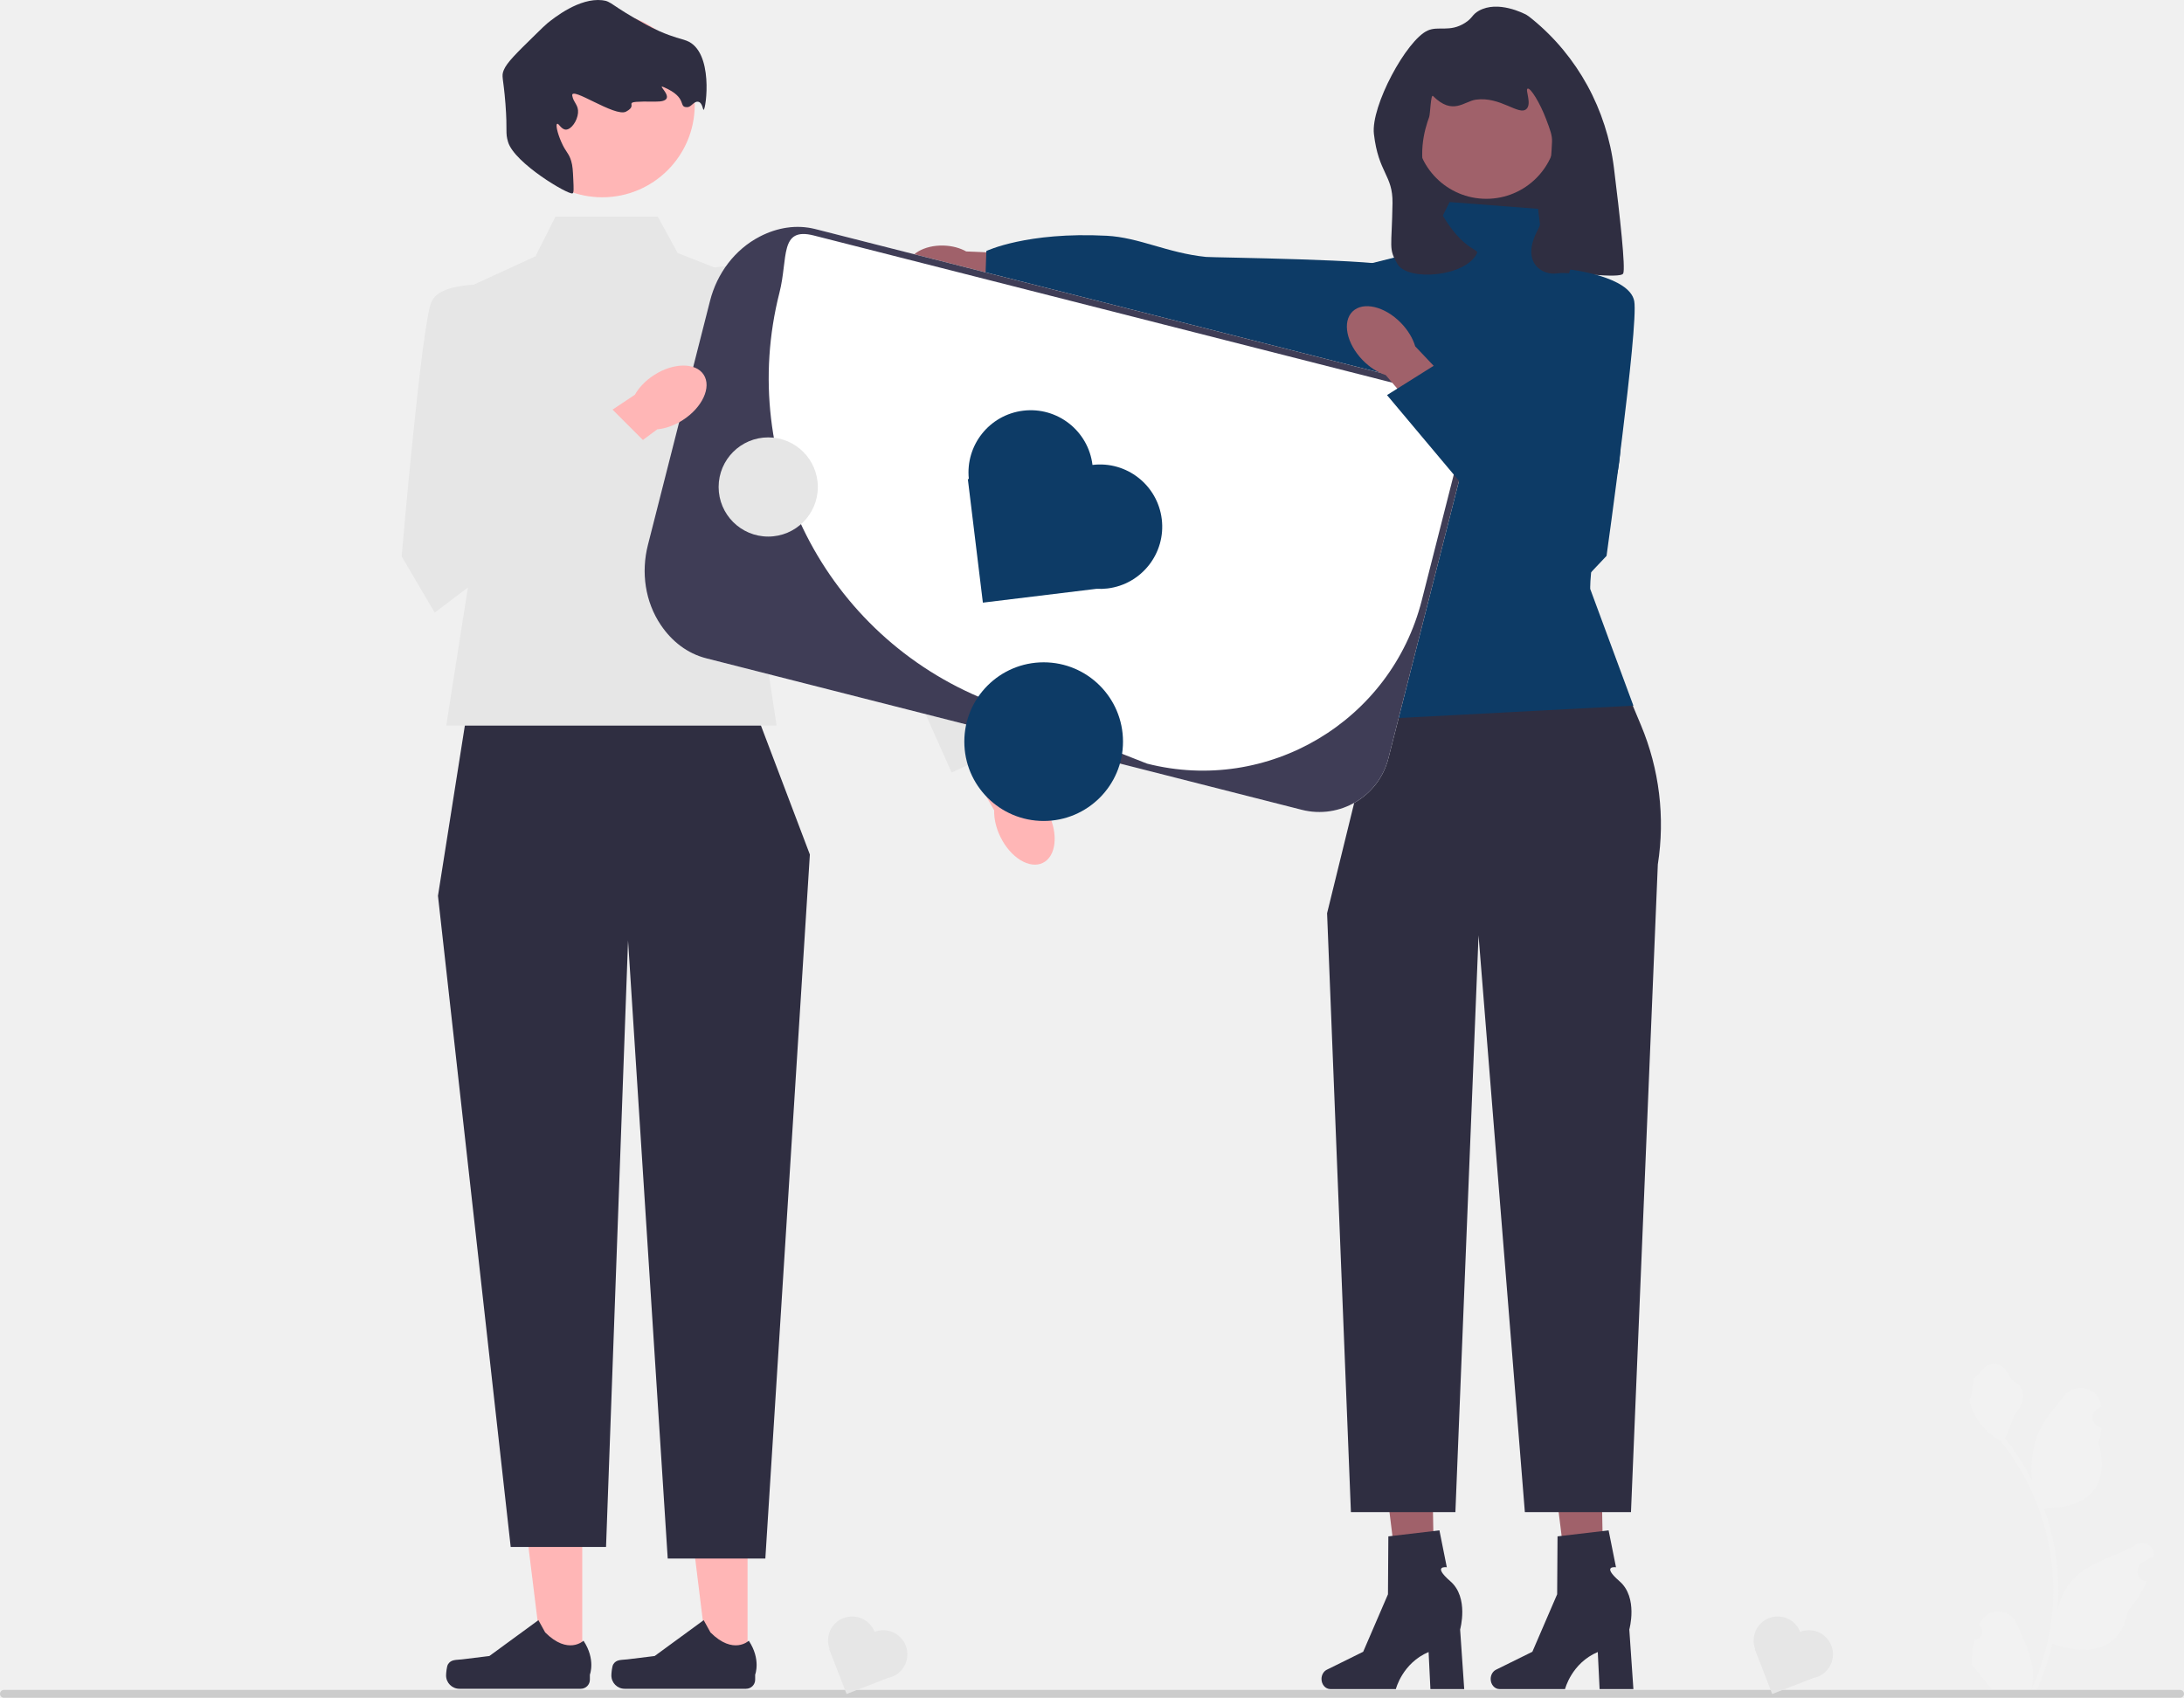
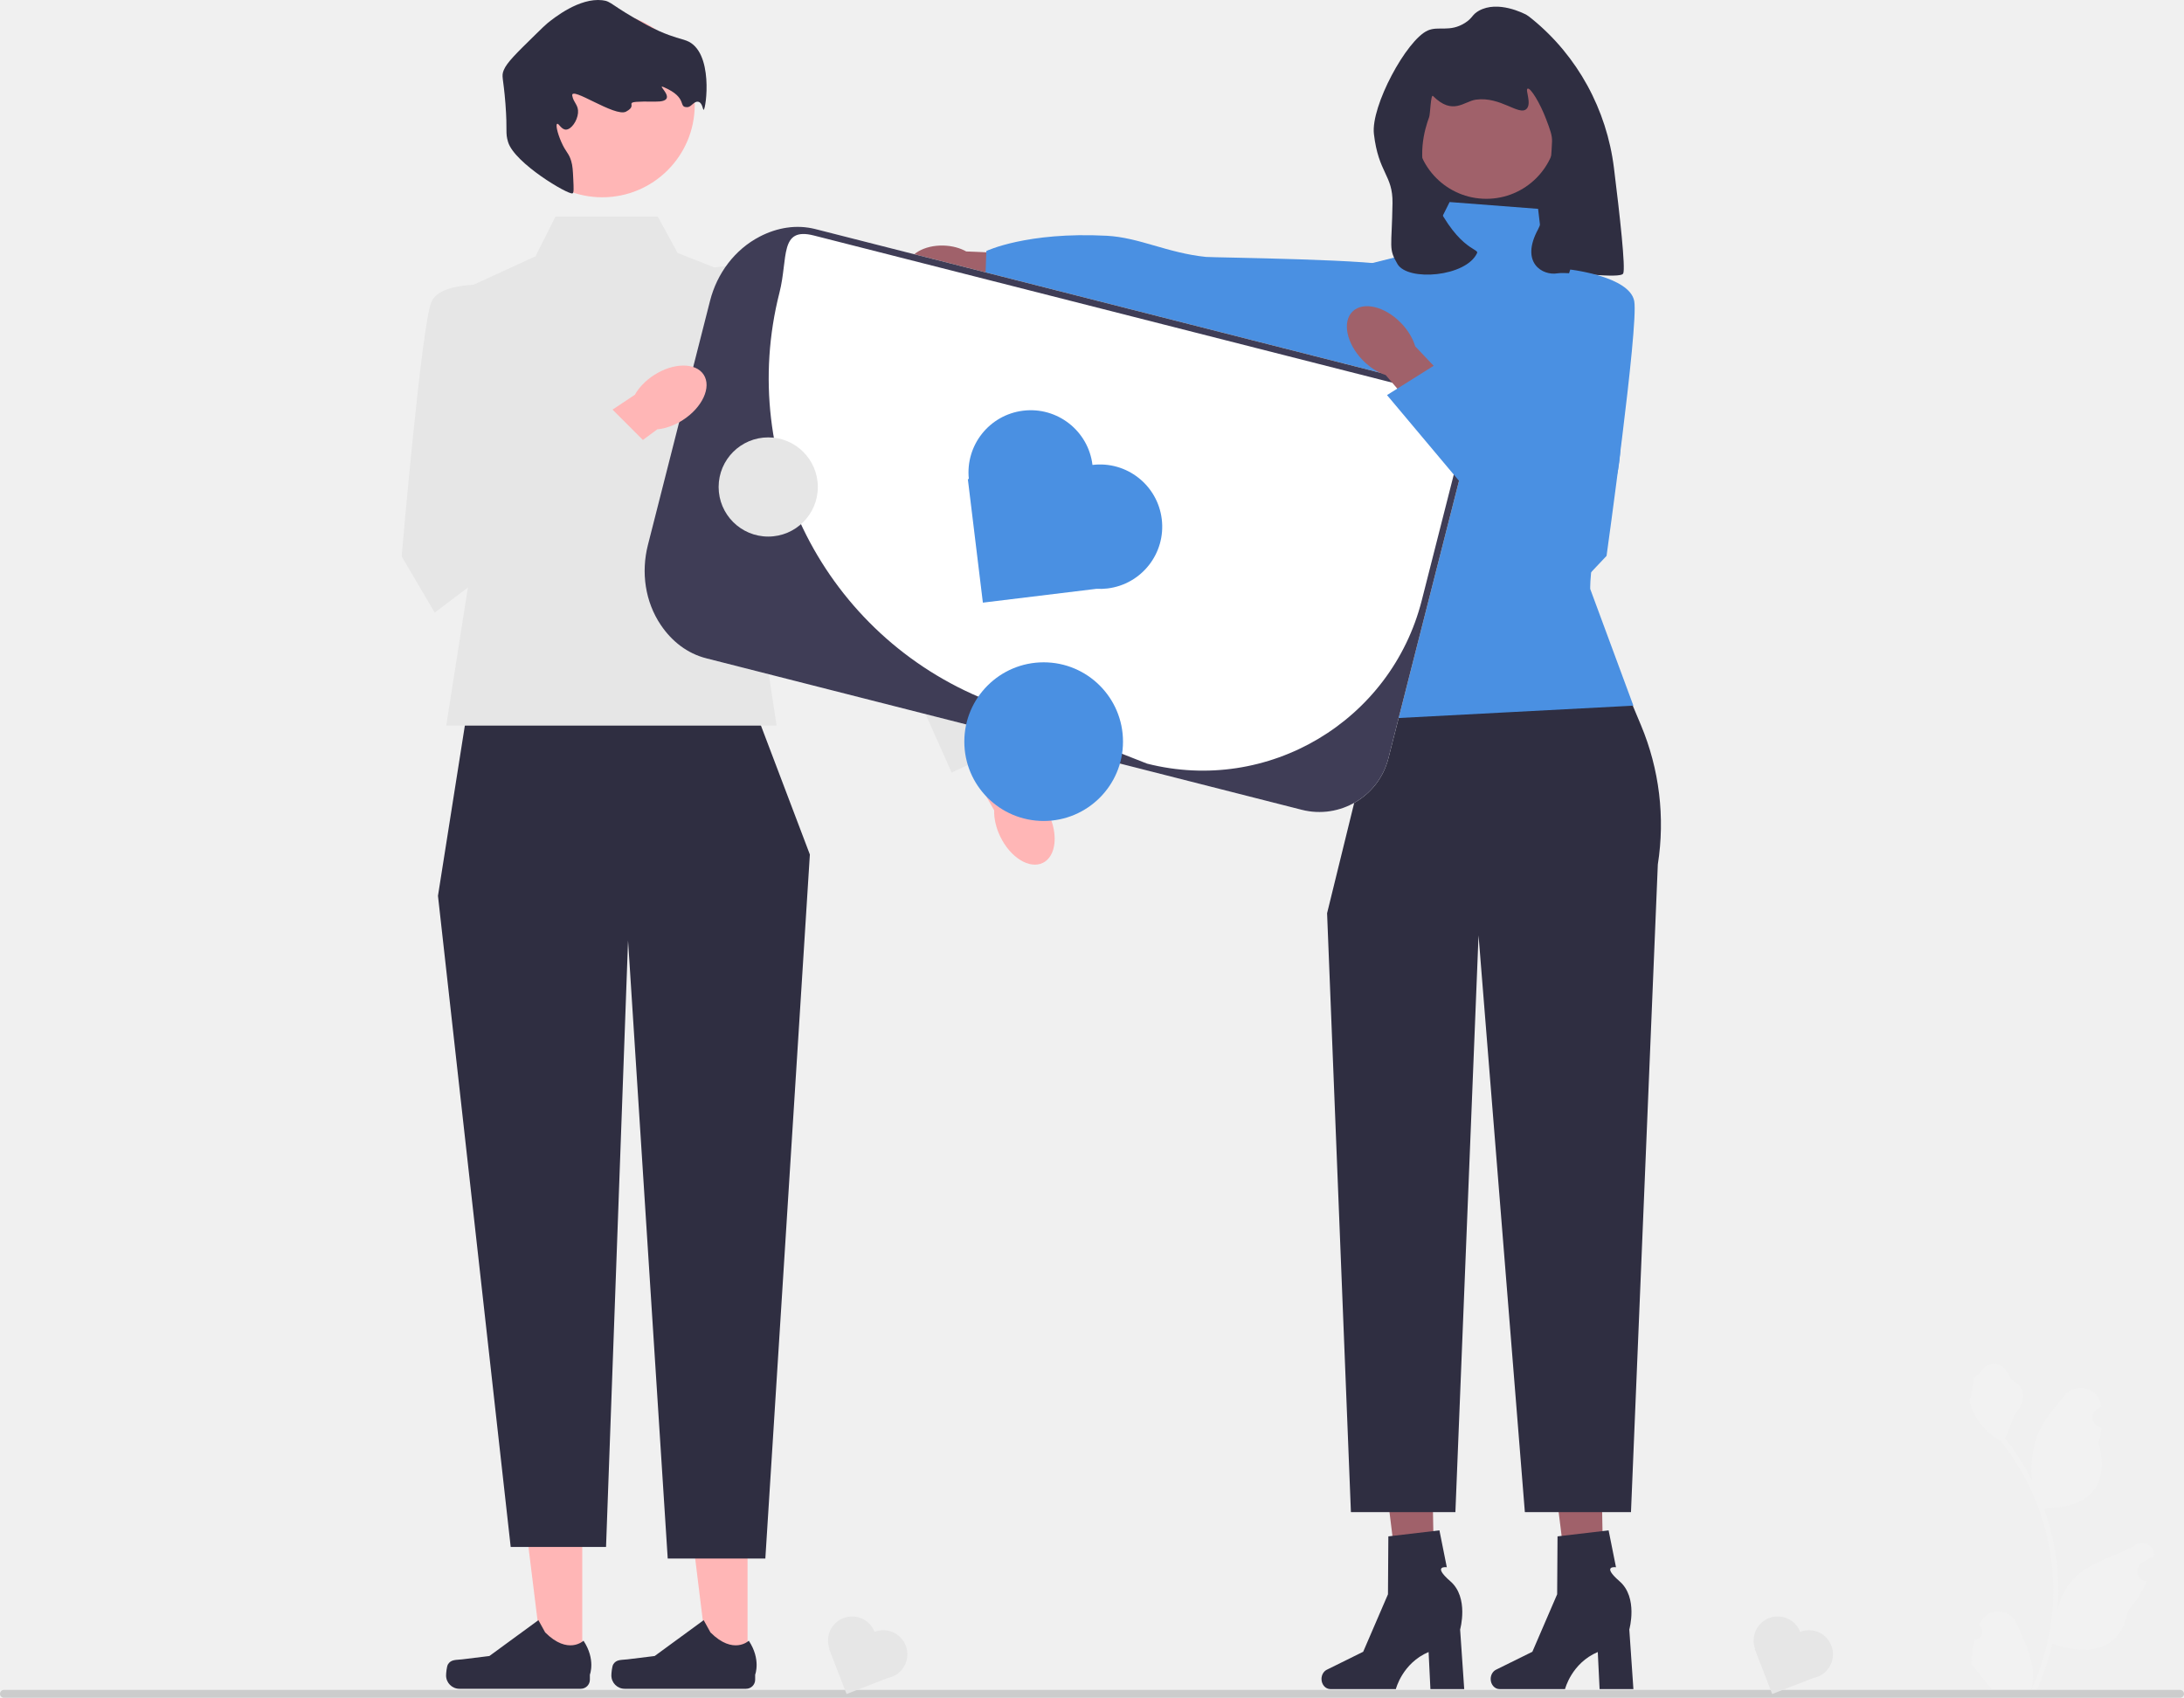
<svg xmlns="http://www.w3.org/2000/svg" width="660.67" height="513.668" viewBox="0 0 660.67 513.668">
  <polygon points="476.607 95.103 428.219 95.103 428.219 17.887 476.607 33.33 476.607 95.103" fill="#2f2e41" />
  <g>
    <polygon points="485.198 487.151 475.212 487.387 469.646 442.524 484.382 442.175 485.198 487.151" fill="#a0616a" />
    <path d="M450.938,507.984h0c0,1.687,1.197,3.054,2.674,3.054h19.821s1.951-7.841,9.903-11.215l.549,11.215h10.225l-1.239-18.033s2.735-9.648-2.945-14.579c-5.681-4.932-1.08-4.245-1.08-4.245l-2.235-11.161-15.451,1.817-.114,17.52-7.498,17.391-10.998,5.433c-.979,.484-1.613,1.585-1.613,2.804l-0,0,0,0Z" fill="#2f2e41" />
  </g>
  <g>
    <polygon points="434.02 487.151 424.034 487.387 418.468 442.524 433.204 442.175 434.02 487.151" fill="#a0616a" />
    <path d="M399.76,507.984h0c0,1.687,1.197,3.054,2.674,3.054h19.821s1.951-7.841,9.903-11.215l.549,11.215h10.225l-1.239-18.033s2.735-9.648-2.945-14.579c-5.681-4.932-1.08-4.245-1.08-4.245l-2.235-11.161-15.451,1.817-.114,17.52-7.498,17.391-10.998,5.433c-.979,.484-1.613,1.585-1.613,2.804l-0,0,0,0Z" fill="#2f2e41" />
  </g>
  <path d="M479.696,179.525l-63.832,38.093-14.414,58.684,7.207,181.2h31.608l7-174.508,14.012,174.508h32.102l8.12-195.966c2.236-14.242,.471-28.824-5.097-42.121l-16.706-39.89v0Z" fill="#2f2e41" />
-   <path d="M465.282,63.187l-26.768-2.059-7.207,14.414-20.591,5.148-5.148,63.832c10.183,26.458,16.576,51.741,10.295,73.098l78.245-4.118-13.064-35.325s-.32-13.064,6.887-30.566-4.118-62.802-4.118-62.802l-16.473-4.118-2.059-17.502h0Z" fill="#0d3b66" />
+   <path d="M465.282,63.187l-26.768-2.059-7.207,14.414-20.591,5.148-5.148,63.832c10.183,26.458,16.576,51.741,10.295,73.098l78.245-4.118-13.064-35.325s-.32-13.064,6.887-30.566-4.118-62.802-4.118-62.802l-16.473-4.118-2.059-17.502h0Z" fill="#4a90e2" />
  <g>
    <path d="M285.045,88.017c2.606,.081,5.015-.434,6.91-1.356l24.781,2.338,.767-11.825-25.221-1.098c-1.834-1.037-4.206-1.7-6.812-1.781-5.954-.184-10.877,2.738-10.994,6.527s4.614,7.011,10.569,7.195h0Z" fill="#a0616a" />
-     <path d="M431.638,124.115s-.875-37.669-9.137-43.323c-3.407-2.332-55.798-2.861-57.707-3.059-11.771-1.22-20.146-5.893-30.057-6.405-24.151-1.248-36.361,4.613-36.361,4.613l-.426,12.094,133.688,36.081h0Z" fill="#0d3b66" />
+     <path d="M431.638,124.115s-.875-37.669-9.137-43.323c-3.407-2.332-55.798-2.861-57.707-3.059-11.771-1.22-20.146-5.893-30.057-6.405-24.151-1.248-36.361,4.613-36.361,4.613l-.426,12.094,133.688,36.081h0Z" fill="#4a90e2" />
  </g>
  <circle id="b" cx="449.618" cy="38.778" r="21.374" fill="#a0616a" />
  <path d="M443.135,6.95c-4.597,2.898-7.964,.823-11.248,2.285-6.416,2.856-17.248,22.913-16.271,31.31,1.383,11.893,5.755,12.382,5.624,20.915-.209,13.701-1.298,13.644,1.508,18.428,3.121,5.321,20.797,3.876,24.078-3.339,.647-1.424-6.544-.864-14.489-19.539-3.987-9.371-1.37-17.911,0-21.62,.321-.869,.467-7.034,1.151-6.35,6,6,9.363,1.614,12.986,1.111,7.435-1.033,13.035,4.966,15.291,2.812,1.679-1.603-.463-5.84,.351-6.151,.868-.332,3.742,4.316,5.624,9.315,1.214,3.224,1.82,4.836,1.758,6.679-.194,5.691-1.645,21.826-4.216,26.56-5.552,10.224,1.439,14.081,5.798,13.336,3.521-.602,19.089,1.769,19.941,.048,.759-1.533-.975-17.299-2.797-31.956-2.19-17.617-10.967-33.806-24.728-45.021-.807-.658-1.409-1.109-1.731-1.281-.762-.408-8.621-4.489-14.412-1.23-2.132,1.2-1.785,2.157-4.218,3.691l-0-0Z" fill="#2f2e41" />
  <g>
    <polygon points="176.137 503.837 164.278 503.836 158.636 458.093 176.139 458.094 176.137 503.837" fill="#ffb6b6" />
    <path d="M135.506,503.568h0c-.369,.622-.564,2.629-.564,3.352h0c0,2.223,1.802,4.025,4.025,4.025h36.726c1.516,0,2.746-1.229,2.746-2.746v-1.529s1.817-4.596-1.924-10.26c0,0-4.649,4.435-11.596-2.512l-2.049-3.711-14.829,10.845-8.219,1.012c-1.798,.221-3.392-.034-4.317,1.523h-0Z" fill="#2f2e41" />
  </g>
  <g>
    <polygon points="226.137 503.837 214.278 503.836 208.636 458.093 226.139 458.094 226.137 503.837" fill="#ffb6b6" />
    <path d="M185.506,503.568h0c-.369,.622-.564,2.629-.564,3.352h0c0,2.223,1.802,4.025,4.025,4.025h36.726c1.516,0,2.746-1.229,2.746-2.746v-1.529s1.817-4.596-1.924-10.26c0,0-4.649,4.435-11.596-2.512l-2.049-3.711-14.829,10.845-8.219,1.012c-1.798,.221-3.392-.034-4.317,1.523h-0Z" fill="#2f2e41" />
  </g>
  <polygon points="228.488 215.039 141.488 214.039 132.488 271.039 154.488 468.039 183.331 468.039 189.988 284.539 201.988 471.539 231.52 471.539 244.988 258.539 228.488 215.039" fill="#2f2e41" />
  <g>
    <path d="M597.321,495.981c2.066,.129,3.208-2.437,1.645-3.933l-.156-.618c.02-.05,.041-.099,.062-.148,2.089-4.982,9.17-4.947,11.241,.042,1.839,4.428,4.179,8.864,4.756,13.546,.258,2.067,.142,4.172-.316,6.2,4.308-9.411,6.575-19.687,6.575-30.021,0-2.597-.142-5.193-.433-7.783-.239-2.119-.568-4.224-.995-6.31-2.306-11.277-7.299-22.018-14.5-30.99-3.462-1.892-6.349-4.851-8.093-8.397-.626-1.279-1.117-2.655-1.35-4.056,.394,.052,1.486-5.949,1.188-6.317,.549-.833,1.532-1.247,2.131-2.06,2.982-4.043,7.091-3.337,9.236,2.157,4.582,2.313,4.627,6.148,1.815,9.837-1.789,2.347-2.035,5.522-3.604,8.035,.162,.207,.329,.407,.491,.614,2.961,3.798,5.522,7.88,7.681,12.169-.61-4.766,.291-10.508,1.826-14.21,1.748-4.217,5.025-7.769,7.91-11.415,3.466-4.379,10.573-2.468,11.184,3.083,.006,.054,.012,.107,.017,.161-.429,.242-.849,.499-1.259,.77-2.339,1.547-1.531,5.174,1.241,5.602l.063,.01c-.155,1.544-.42,3.074-.807,4.579,3.702,14.316-4.29,19.53-15.701,19.764-.252,.129-.497,.258-.749,.381,1.156,3.255,2.08,6.594,2.764,9.979,.614,2.99,1.04,6.013,1.279,9.049,.297,3.83,.271,7.68-.052,11.503l.019-.136c.82-4.211,3.107-8.145,6.427-10.87,4.946-4.063,11.933-5.559,17.268-8.824,2.568-1.572,5.859,.459,5.411,3.437l-.022,.143c-.794,.323-1.569,.698-2.319,1.117-.429,.242-.848,.499-1.259,.77-2.339,1.547-1.531,5.174,1.241,5.602l.063,.01c.045,.006,.084,.013,.129,.019-1.363,3.236-3.262,6.239-5.639,8.829-2.315,12.497-12.256,13.683-22.89,10.044h-.006c-1.163,5.064-2.861,10.011-5.044,14.726h-18.02c-.065-.2-.123-.407-.181-.607,1.666,.103,3.346,.006,4.986-.297-1.337-1.641-2.674-3.294-4.011-4.935-.032-.032-.058-.065-.084-.097-.678-.84-1.363-1.673-2.041-2.512l-0-.001c-.042-2.578,.267-5.147,.879-7.64l.001-0,0-0Z" fill="#f2f2f2" />
    <path d="M0,512.478c0,.66,.53,1.19,1.19,1.19H659.48c.66,0,1.19-.53,1.19-1.19,0-.66-.53-1.19-1.19-1.19H1.19c-.66,0-1.19,.53-1.19,1.19Z" fill="#ccc" />
  </g>
  <polygon points="198.988 65.539 168.024 65.539 161.988 77.539 132.488 91.086 142.988 168.539 134.988 219.539 234.922 219.539 225.988 160.539 237.988 89.539 204.988 76.539 198.988 65.539" fill="#e6e6e6" />
  <path d="M302.636,253.221c-1.35-2.755-1.967-5.587-1.897-8.065l-14.523-25.435,12.305-6.557,13.407,26.507c2.001,1.463,3.862,3.685,5.213,6.44,3.085,6.294,2.339,12.988-1.666,14.952-4.005,1.963-9.754-1.548-12.839-7.842v-0Z" fill="#ffb6b6" />
  <path d="M206.908,86.126s9.797-10.08,20.788-3.066c10.991,7.015,51.083,78.799,51.083,78.799l30.927,61.712-21.83,10.17-26.337-59.095-55.31-59.521,.679-29-0,0Z" fill="#e6e6e6" />
  <circle cx="182.195" cy="31.729" r="27.961" fill="#ffb6b6" />
  <path d="M173.42,54.232c.129,2.739,.194,4.109-.227,4.274-1.267,.498-17.579-9.136-19.5-15.549-.896-2.991-.139-3.051-.793-11.56-.625-8.139-1.327-8.204-.498-10.217,.921-2.238,3.735-4.995,9.363-10.51,2.128-2.085,3.192-3.128,3.863-3.667,2.036-1.634,9.619-7.72,16.572-6.934,2.915,.33,2.416,1.493,13.305,7.398,.938,.509,2.195,1.18,3.932,1.951,4.224,1.875,6.845,2.361,8.224,2.884,8.361,3.168,5.907,20.818,5.189,20.919-.262,.037-.333-2.252-1.705-2.441-1.235-.17-2.021,1.568-3.144,1.631-3.065,.173,.339-2.762-7.163-6.021-2.917-1.267,5.199,4.446-2.527,4.353-12.081-.145-4.354,.624-8.942,3.034-3.346,1.758-16.806-7.915-16.259-4.824,.386,2.18,1.968,2.808,1.739,5.25-.221,2.366-1.999,4.916-3.568,5.01-1.446,.086-2.238-1.942-2.72-1.748-.525,.211,.052,2.757,1.183,5.372,1.436,3.32,2.293,3.346,3.05,5.9,.436,1.469,.499,2.811,.626,5.495h-0Z" fill="#2f2e41" />
  <path d="M393.795,245.011l-180.158-45.837c-11.516-2.93-18.502-14.683-15.572-26.2l22.413-88.091c2.93-11.516,14.683-18.502,26.2-15.572l180.158,45.837c11.516,2.93,18.502,14.683,15.572,26.2l-22.413,88.091c-2.93,11.516-14.683,18.502-26.2,15.572h0Z" fill="#fff" />
  <path d="M393.795,245.011l-180.158-45.837c-5.758-1.465-10.384-5.136-13.688-10.003-4.808-7.082-6.062-15.998-3.951-24.293l18.795-73.87c2.111-8.295,7.474-15.528,15.081-19.451,5.229-2.696,11.046-3.71,16.804-2.245l180.158,45.837c11.535,2.935,18.507,14.665,15.572,26.2l-22.413,88.091c-2.93,11.516-14.683,18.502-26.2,15.572h0ZM246.184,71.25c-10.464-2.662-7.729,6.815-10.392,17.279l-0,0c-12.99,51.055,13.877,103.837,62.808,123.358,26.413,10.537,48.384,19.15,48.384,19.15,36.59,9.309,73.798-12.806,83.108-49.395l10.377-40.787c2.662-10.464-3.662-21.106-14.127-23.768l-180.158-45.837Z" fill="#3f3d56" />
-   <path d="M330.479,140.668l-0-0c-1.255-10.32-10.639-17.669-20.96-16.414l-0-0c-10.222,1.244-17.524,10.463-16.442,20.667l-.299,.036,4.546,37.373,34.39-4.183c1.087,.059,2.193,.03,3.311-.106l0,0c10.32-1.255,17.669-10.64,16.414-20.96v-0c-1.255-10.32-10.639-17.669-20.96-16.414l0,0h0Z" fill="#0d3b66" />
+   <path d="M330.479,140.668l-0-0c-1.255-10.32-10.639-17.669-20.96-16.414l-0-0c-10.222,1.244-17.524,10.463-16.442,20.667l-.299,.036,4.546,37.373,34.39-4.183c1.087,.059,2.193,.03,3.311-.106l0,0c10.32-1.255,17.669-10.64,16.414-20.96v-0c-1.255-10.32-10.639-17.669-20.96-16.414l0,0h0Z" fill="#4a90e2" />
  <path d="M264.56,493.722h-0c-1.457-3.753-5.68-5.615-9.433-4.158h-0c-3.718,1.443-5.577,5.6-4.197,9.326l-.109,.042,5.275,13.592,12.507-4.854c.413-.082,.826-.198,1.232-.356h0c3.753-1.457,5.615-5.68,4.158-9.433v-0c-1.457-3.753-5.68-5.615-9.433-4.158l0,0Z" fill="#e6e6e6" />
  <path d="M544.56,493.722h0c-1.457-3.753-5.68-5.615-9.433-4.158h0c-3.718,1.443-5.577,5.6-4.197,9.326l-.109,.042,5.275,13.592,12.507-4.854c.414-.082,.826-.198,1.232-.356h0c3.753-1.457,5.615-5.68,4.158-9.433v-0c-1.457-3.753-5.68-5.615-9.433-4.158l0,0h-0Z" fill="#e6e6e6" />
-   <circle cx="315.712" cy="224.386" r="24" fill="#0d3b66" />
+   <circle cx="315.712" cy="224.386" r="24" fill="#4a90e2" />
  <path d="M206.611,127.053c-2.575,1.668-5.314,2.617-7.783,2.842l-23.528,17.443-7.973-11.439,24.726-16.463c1.215-2.161,3.2-4.273,5.775-5.941,5.883-3.811,12.618-3.866,15.044-.122,2.425,3.744-.378,9.868-6.261,13.68h-0v0Z" fill="#ffb6b6" />
  <path d="M151.504,86.348s-18-2-21,5-9,77-9,77l10,17,65.579-49.632-13.28-13.28-28.105,13.28-4.193-49.368h-0Z" fill="#e6e6e6" />
  <g>
    <path d="M412.218,108.968c2.139,2.2,4.598,3.734,6.954,4.504l19.053,22.245,10.32-9.376-20.438-21.556c-.703-2.377-2.168-4.878-4.307-7.078-4.887-5.026-11.44-6.579-14.639-3.47-3.198,3.11-1.83,9.705,3.057,14.73h0Z" fill="#a0616a" />
-     <path d="M475.006,81.558s17.993,2.059,19.359,9.551-8.374,77.071-8.374,77.071l-13.535,14.346-52.879-62.99,15.904-9.989,24.442,19.206,15.082-47.194h0Z" fill="#0d3b66" />
+     <path d="M475.006,81.558s17.993,2.059,19.359,9.551-8.374,77.071-8.374,77.071l-13.535,14.346-52.879-62.99,15.904-9.989,24.442,19.206,15.082-47.194h0Z" fill="#4a90e2" />
  </g>
  <circle cx="232.392" cy="147.338" r="15.004" fill="#e6e6e6" />
</svg>
